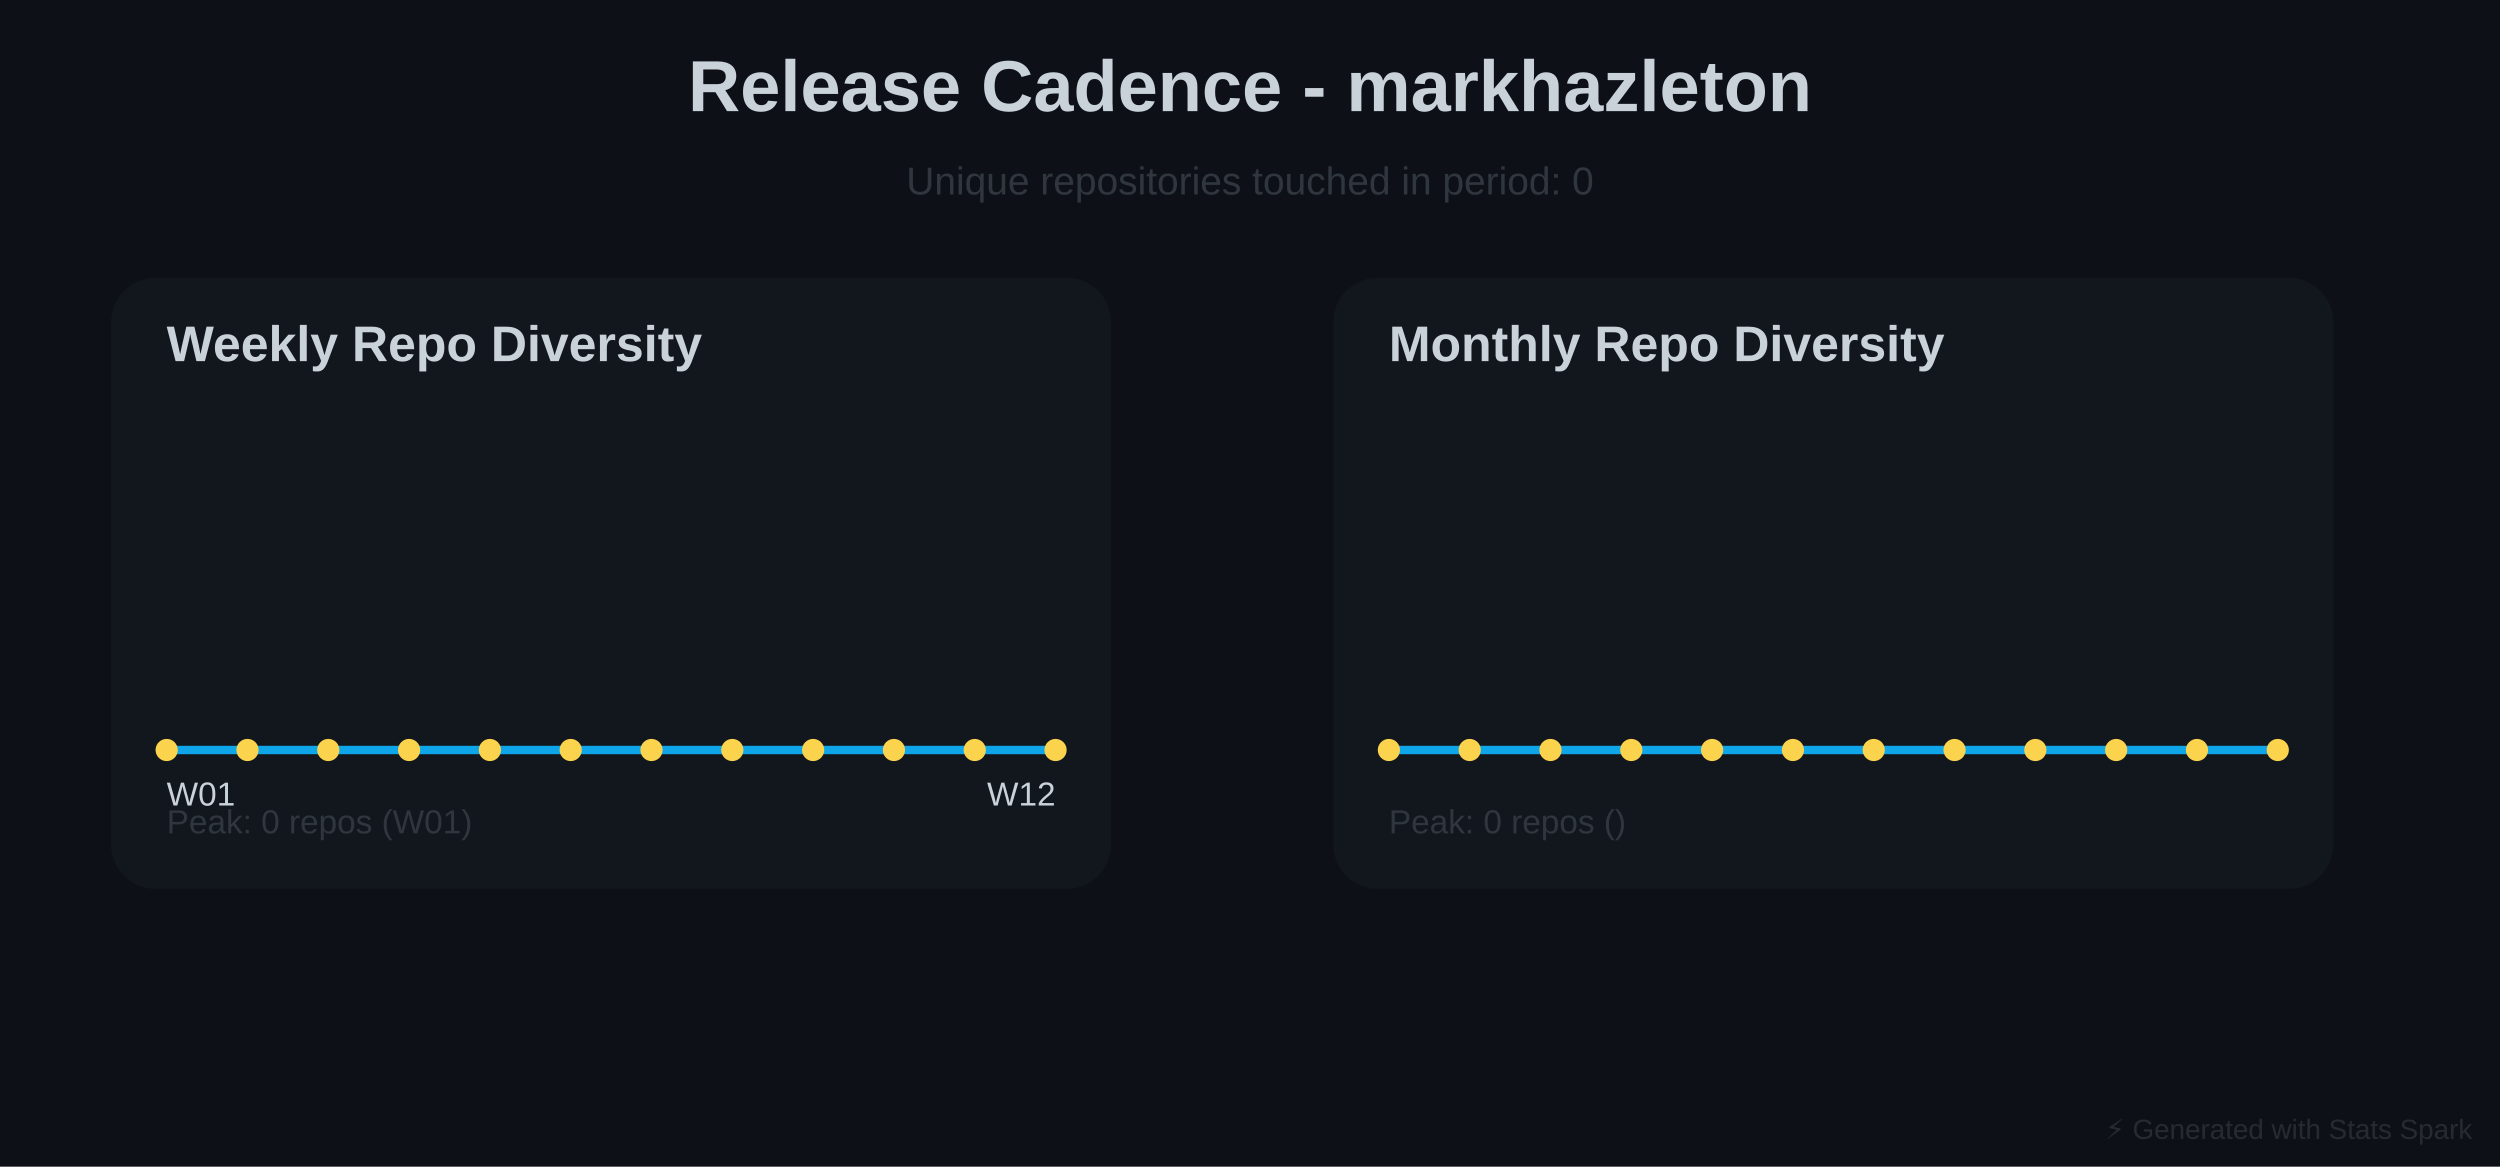
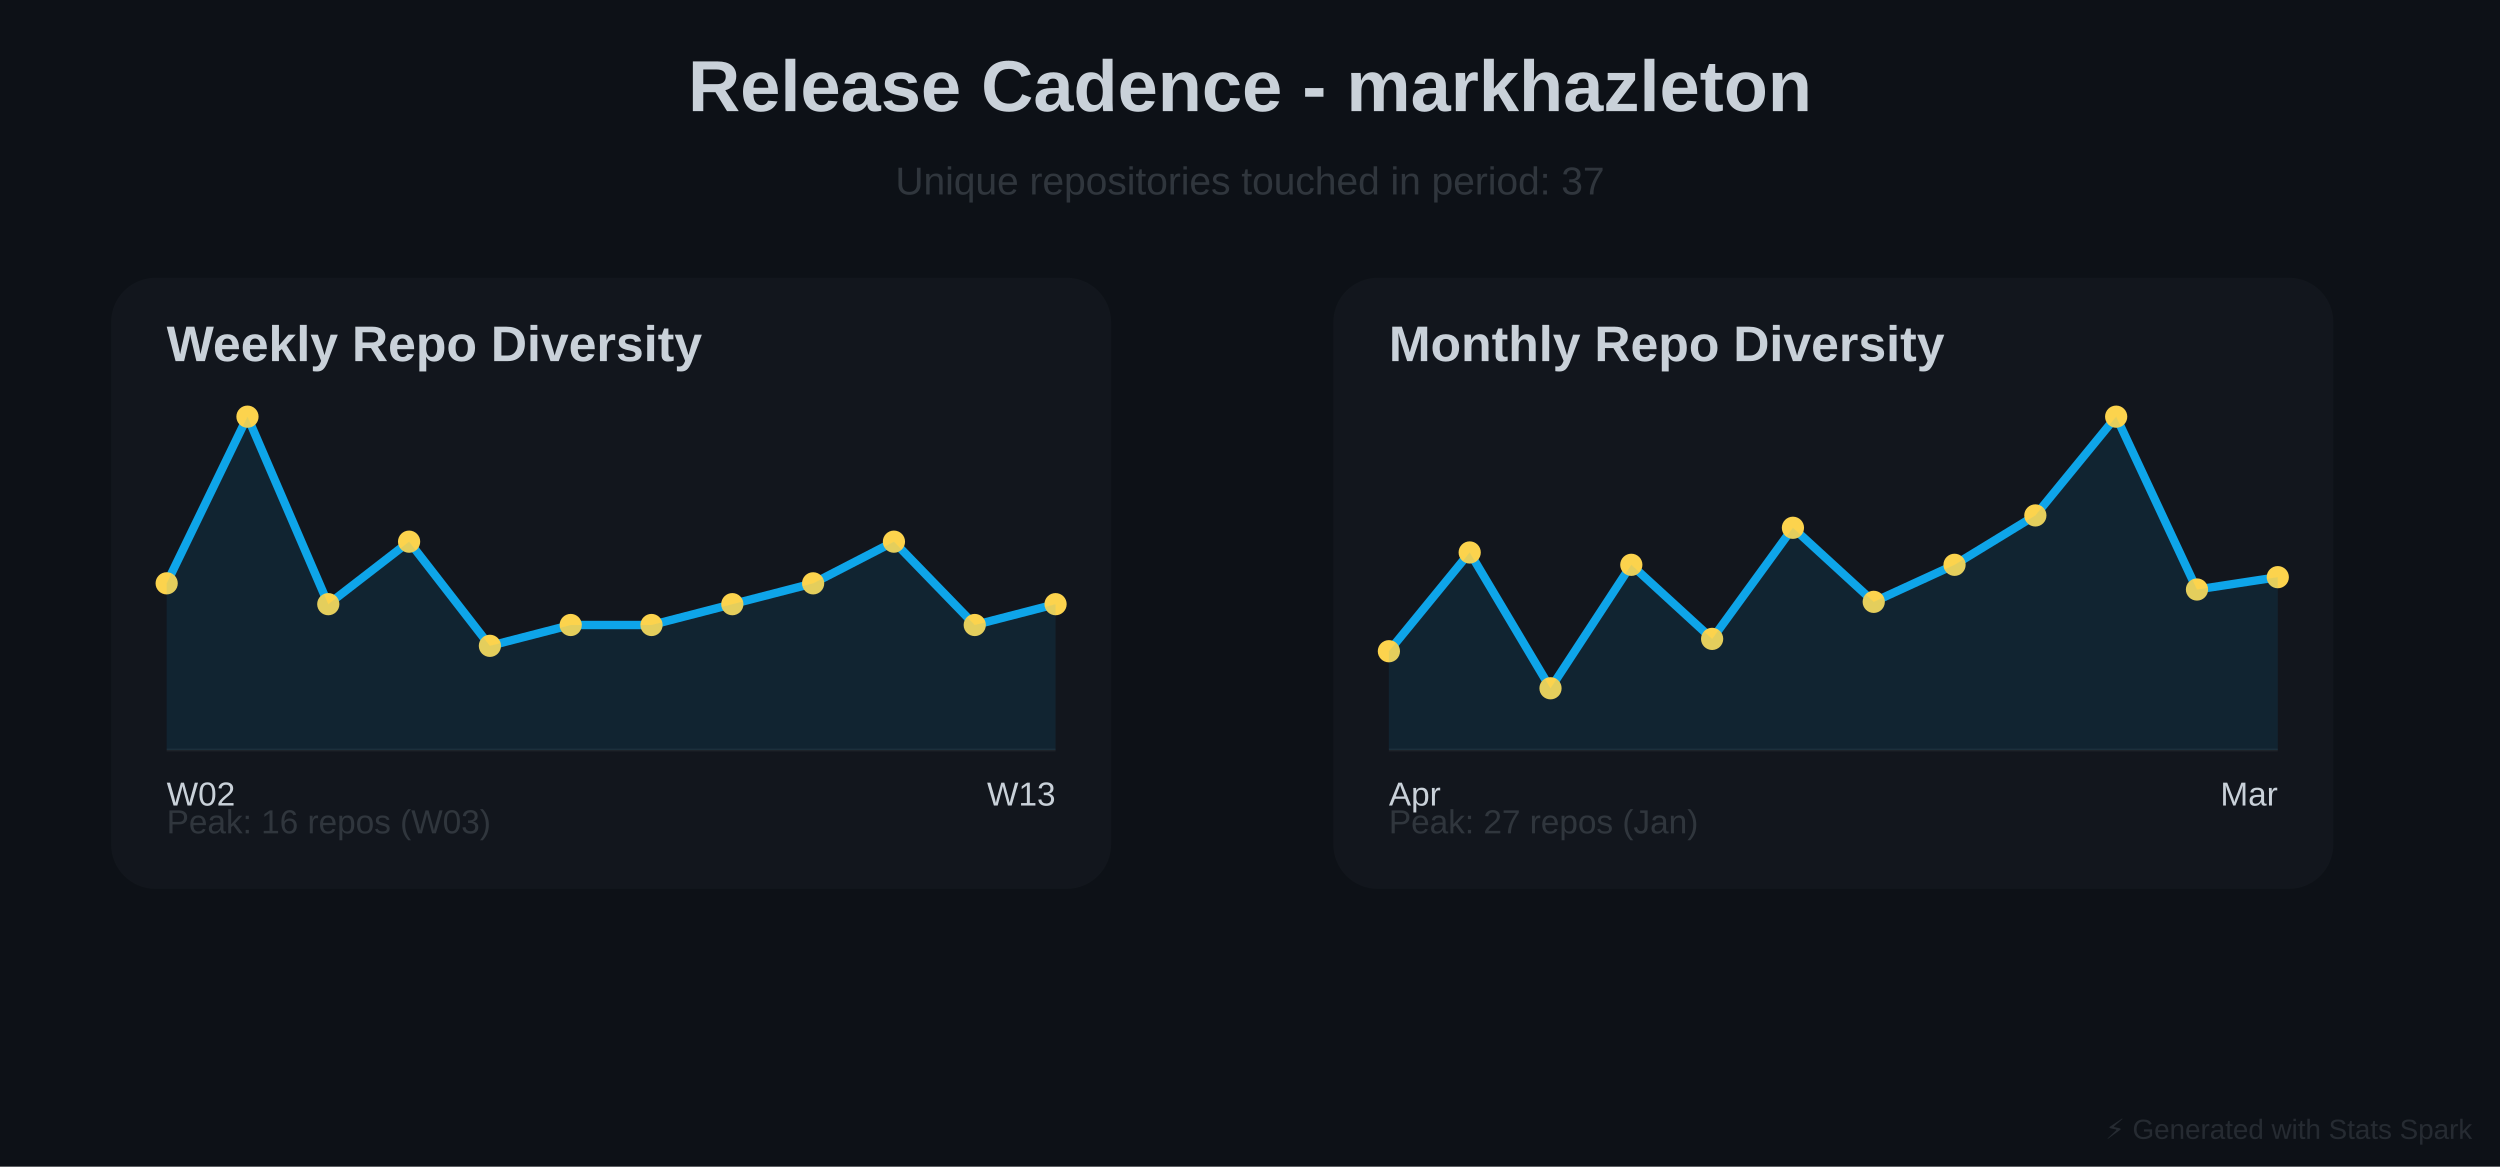
<svg xmlns="http://www.w3.org/2000/svg" baseProfile="full" height="420" version="1.1" width="900">
  <defs />
  <rect fill="#0D1117" height="420" width="900" x="0" y="0" />
  <text fill="#C9D1D9" font-family="Arial, sans-serif" font-size="26px" font-weight="bold" text-anchor="middle" x="450" y="40">Release Cadence - markhazleton</text>
-   <text fill="#30363D" font-family="Arial, sans-serif" font-size="14px" text-anchor="middle" x="450" y="70">Unique repositories touched in period: 0</text>
+   <text fill="#30363D" font-family="Arial, sans-serif" font-size="14px" text-anchor="middle" x="450" y="70">Unique repositories touched in period: 37</text>
  <rect fill="#30363D" height="220" opacity="0.15" rx="16" width="360" x="40" y="100" />
  <text fill="#C9D1D9" font-family="Arial, sans-serif" font-size="18px" font-weight="bold" x="60" y="130">Weekly Repo Diversity</text>
  <line opacity="0.4" stroke="#30363D" stroke-width="1" x1="60" x2="380" y1="270" y2="270" />
-   <polyline fill="none" points="60.0,270.0 89.091,270.0 118.182,270.0 147.273,270.0 176.364,270.0 205.455,270.0 234.545,270.0 263.636,270.0 292.727,270.0 321.818,270.0 350.909,270.0 380.0,270.0" stroke="#0EA5E9" stroke-linecap="round" stroke-linejoin="round" stroke-width="3" />
-   <circle cx="60.0" cy="270.0" fill="#FCD34D" r="4" />
-   <circle cx="89.091" cy="270.0" fill="#FCD34D" r="4" />
-   <circle cx="118.182" cy="270.0" fill="#FCD34D" r="4" />
-   <circle cx="147.273" cy="270.0" fill="#FCD34D" r="4" />
-   <circle cx="176.364" cy="270.0" fill="#FCD34D" r="4" />
-   <circle cx="205.455" cy="270.0" fill="#FCD34D" r="4" />
-   <circle cx="234.545" cy="270.0" fill="#FCD34D" r="4" />
-   <circle cx="263.636" cy="270.0" fill="#FCD34D" r="4" />
-   <circle cx="292.727" cy="270.0" fill="#FCD34D" r="4" />
-   <circle cx="321.818" cy="270.0" fill="#FCD34D" r="4" />
-   <circle cx="350.909" cy="270.0" fill="#FCD34D" r="4" />
-   <circle cx="380.0" cy="270.0" fill="#FCD34D" r="4" />
-   <polygon fill="#0EA5E9" opacity="0.1" points="60.0,270.0 89.091,270.0 118.182,270.0 147.273,270.0 176.364,270.0 205.455,270.0 234.545,270.0 263.636,270.0 292.727,270.0 321.818,270.0 350.909,270.0 380.0,270.0 380,270 60,270" />
-   <text fill="#C9D1D9" font-family="Arial, sans-serif" font-size="12px" x="60" y="290">W01</text>
-   <text fill="#C9D1D9" font-family="Arial, sans-serif" font-size="12px" text-anchor="end" x="380" y="290">W12</text>
-   <text fill="#30363D" font-family="Arial, sans-serif" font-size="12px" x="60" y="300">Peak: 0 repos (W01)</text>
+   <polyline fill="none" points="60.0,210.0 89.091,150.0 118.182,217.5 147.273,195.0 176.364,232.5 205.455,225.0 234.545,225.0 263.636,217.5 292.727,210.0 321.818,195.0 350.909,225.0 380.0,217.5" stroke="#0EA5E9" stroke-linecap="round" stroke-linejoin="round" stroke-width="3" />
+   <circle cx="60.0" cy="210.0" fill="#FCD34D" r="4" />
+   <circle cx="89.091" cy="150.0" fill="#FCD34D" r="4" />
+   <circle cx="118.182" cy="217.5" fill="#FCD34D" r="4" />
+   <circle cx="147.273" cy="195.0" fill="#FCD34D" r="4" />
+   <circle cx="176.364" cy="232.5" fill="#FCD34D" r="4" />
+   <circle cx="205.455" cy="225.0" fill="#FCD34D" r="4" />
+   <circle cx="234.545" cy="225.0" fill="#FCD34D" r="4" />
+   <circle cx="263.636" cy="217.5" fill="#FCD34D" r="4" />
+   <circle cx="292.727" cy="210.0" fill="#FCD34D" r="4" />
+   <circle cx="321.818" cy="195.0" fill="#FCD34D" r="4" />
+   <circle cx="350.909" cy="225.0" fill="#FCD34D" r="4" />
+   <circle cx="380.0" cy="217.5" fill="#FCD34D" r="4" />
+   <polygon fill="#0EA5E9" opacity="0.1" points="60.0,210.0 89.091,150.0 118.182,217.5 147.273,195.0 176.364,232.5 205.455,225.0 234.545,225.0 263.636,217.5 292.727,210.0 321.818,195.0 350.909,225.0 380.0,217.5 380,270 60,270" />
+   <text fill="#C9D1D9" font-family="Arial, sans-serif" font-size="12px" x="60" y="290">W02</text>
+   <text fill="#C9D1D9" font-family="Arial, sans-serif" font-size="12px" text-anchor="end" x="380" y="290">W13</text>
+   <text fill="#30363D" font-family="Arial, sans-serif" font-size="12px" x="60" y="300">Peak: 16 repos (W03)</text>
  <rect fill="#30363D" height="220" opacity="0.15" rx="16" width="360" x="480" y="100" />
  <text fill="#C9D1D9" font-family="Arial, sans-serif" font-size="18px" font-weight="bold" x="500" y="130">Monthly Repo Diversity</text>
  <line opacity="0.4" stroke="#30363D" stroke-width="1" x1="500" x2="820" y1="270" y2="270" />
-   <polyline fill="none" points="500.0,270.0 529.091,270.0 558.182,270.0 587.273,270.0 616.364,270.0 645.455,270.0 674.545,270.0 703.636,270.0 732.727,270.0 761.818,270.0 790.909,270.0 820.0,270.0" stroke="#0EA5E9" stroke-linecap="round" stroke-linejoin="round" stroke-width="3" />
-   <circle cx="500.0" cy="270.0" fill="#FCD34D" r="4" />
-   <circle cx="529.091" cy="270.0" fill="#FCD34D" r="4" />
-   <circle cx="558.182" cy="270.0" fill="#FCD34D" r="4" />
-   <circle cx="587.273" cy="270.0" fill="#FCD34D" r="4" />
-   <circle cx="616.364" cy="270.0" fill="#FCD34D" r="4" />
-   <circle cx="645.455" cy="270.0" fill="#FCD34D" r="4" />
-   <circle cx="674.545" cy="270.0" fill="#FCD34D" r="4" />
-   <circle cx="703.636" cy="270.0" fill="#FCD34D" r="4" />
-   <circle cx="732.727" cy="270.0" fill="#FCD34D" r="4" />
-   <circle cx="761.818" cy="270.0" fill="#FCD34D" r="4" />
-   <circle cx="790.909" cy="270.0" fill="#FCD34D" r="4" />
-   <circle cx="820.0" cy="270.0" fill="#FCD34D" r="4" />
-   <polygon fill="#0EA5E9" opacity="0.1" points="500.0,270.0 529.091,270.0 558.182,270.0 587.273,270.0 616.364,270.0 645.455,270.0 674.545,270.0 703.636,270.0 732.727,270.0 761.818,270.0 790.909,270.0 820.0,270.0 820,270 500,270" />
-   <text fill="#C9D1D9" font-family="Arial, sans-serif" font-size="12px" x="500" y="290" />
-   <text fill="#C9D1D9" font-family="Arial, sans-serif" font-size="12px" text-anchor="end" x="820" y="290" />
-   <text fill="#30363D" font-family="Arial, sans-serif" font-size="12px" x="500" y="300">Peak: 0 repos ()</text>
+   <polyline fill="none" points="500.0,234.444 529.091,198.889 558.182,247.778 587.273,203.333 616.364,230.0 645.455,190.0 674.545,216.667 703.636,203.333 732.727,185.556 761.818,150.0 790.909,212.222 820.0,207.778" stroke="#0EA5E9" stroke-linecap="round" stroke-linejoin="round" stroke-width="3" />
+   <circle cx="500.0" cy="234.444" fill="#FCD34D" r="4" />
+   <circle cx="529.091" cy="198.889" fill="#FCD34D" r="4" />
+   <circle cx="558.182" cy="247.778" fill="#FCD34D" r="4" />
+   <circle cx="587.273" cy="203.333" fill="#FCD34D" r="4" />
+   <circle cx="616.364" cy="230.0" fill="#FCD34D" r="4" />
+   <circle cx="645.455" cy="190.0" fill="#FCD34D" r="4" />
+   <circle cx="674.545" cy="216.667" fill="#FCD34D" r="4" />
+   <circle cx="703.636" cy="203.333" fill="#FCD34D" r="4" />
+   <circle cx="732.727" cy="185.556" fill="#FCD34D" r="4" />
+   <circle cx="761.818" cy="150.0" fill="#FCD34D" r="4" />
+   <circle cx="790.909" cy="212.222" fill="#FCD34D" r="4" />
+   <circle cx="820.0" cy="207.778" fill="#FCD34D" r="4" />
+   <polygon fill="#0EA5E9" opacity="0.1" points="500.0,234.444 529.091,198.889 558.182,247.778 587.273,203.333 616.364,230.0 645.455,190.0 674.545,216.667 703.636,203.333 732.727,185.556 761.818,150.0 790.909,212.222 820.0,207.778 820,270 500,270" />
+   <text fill="#C9D1D9" font-family="Arial, sans-serif" font-size="12px" x="500" y="290">Apr</text>
+   <text fill="#C9D1D9" font-family="Arial, sans-serif" font-size="12px" text-anchor="end" x="820" y="290">Mar</text>
+   <text fill="#30363D" font-family="Arial, sans-serif" font-size="12px" x="500" y="300">Peak: 27 repos (Jan)</text>
  <text fill="#30363D" font-family="Arial, sans-serif" font-size="10px" opacity="0.7" text-anchor="end" x="890" y="410">⚡ Generated with Stats Spark</text>
</svg>
